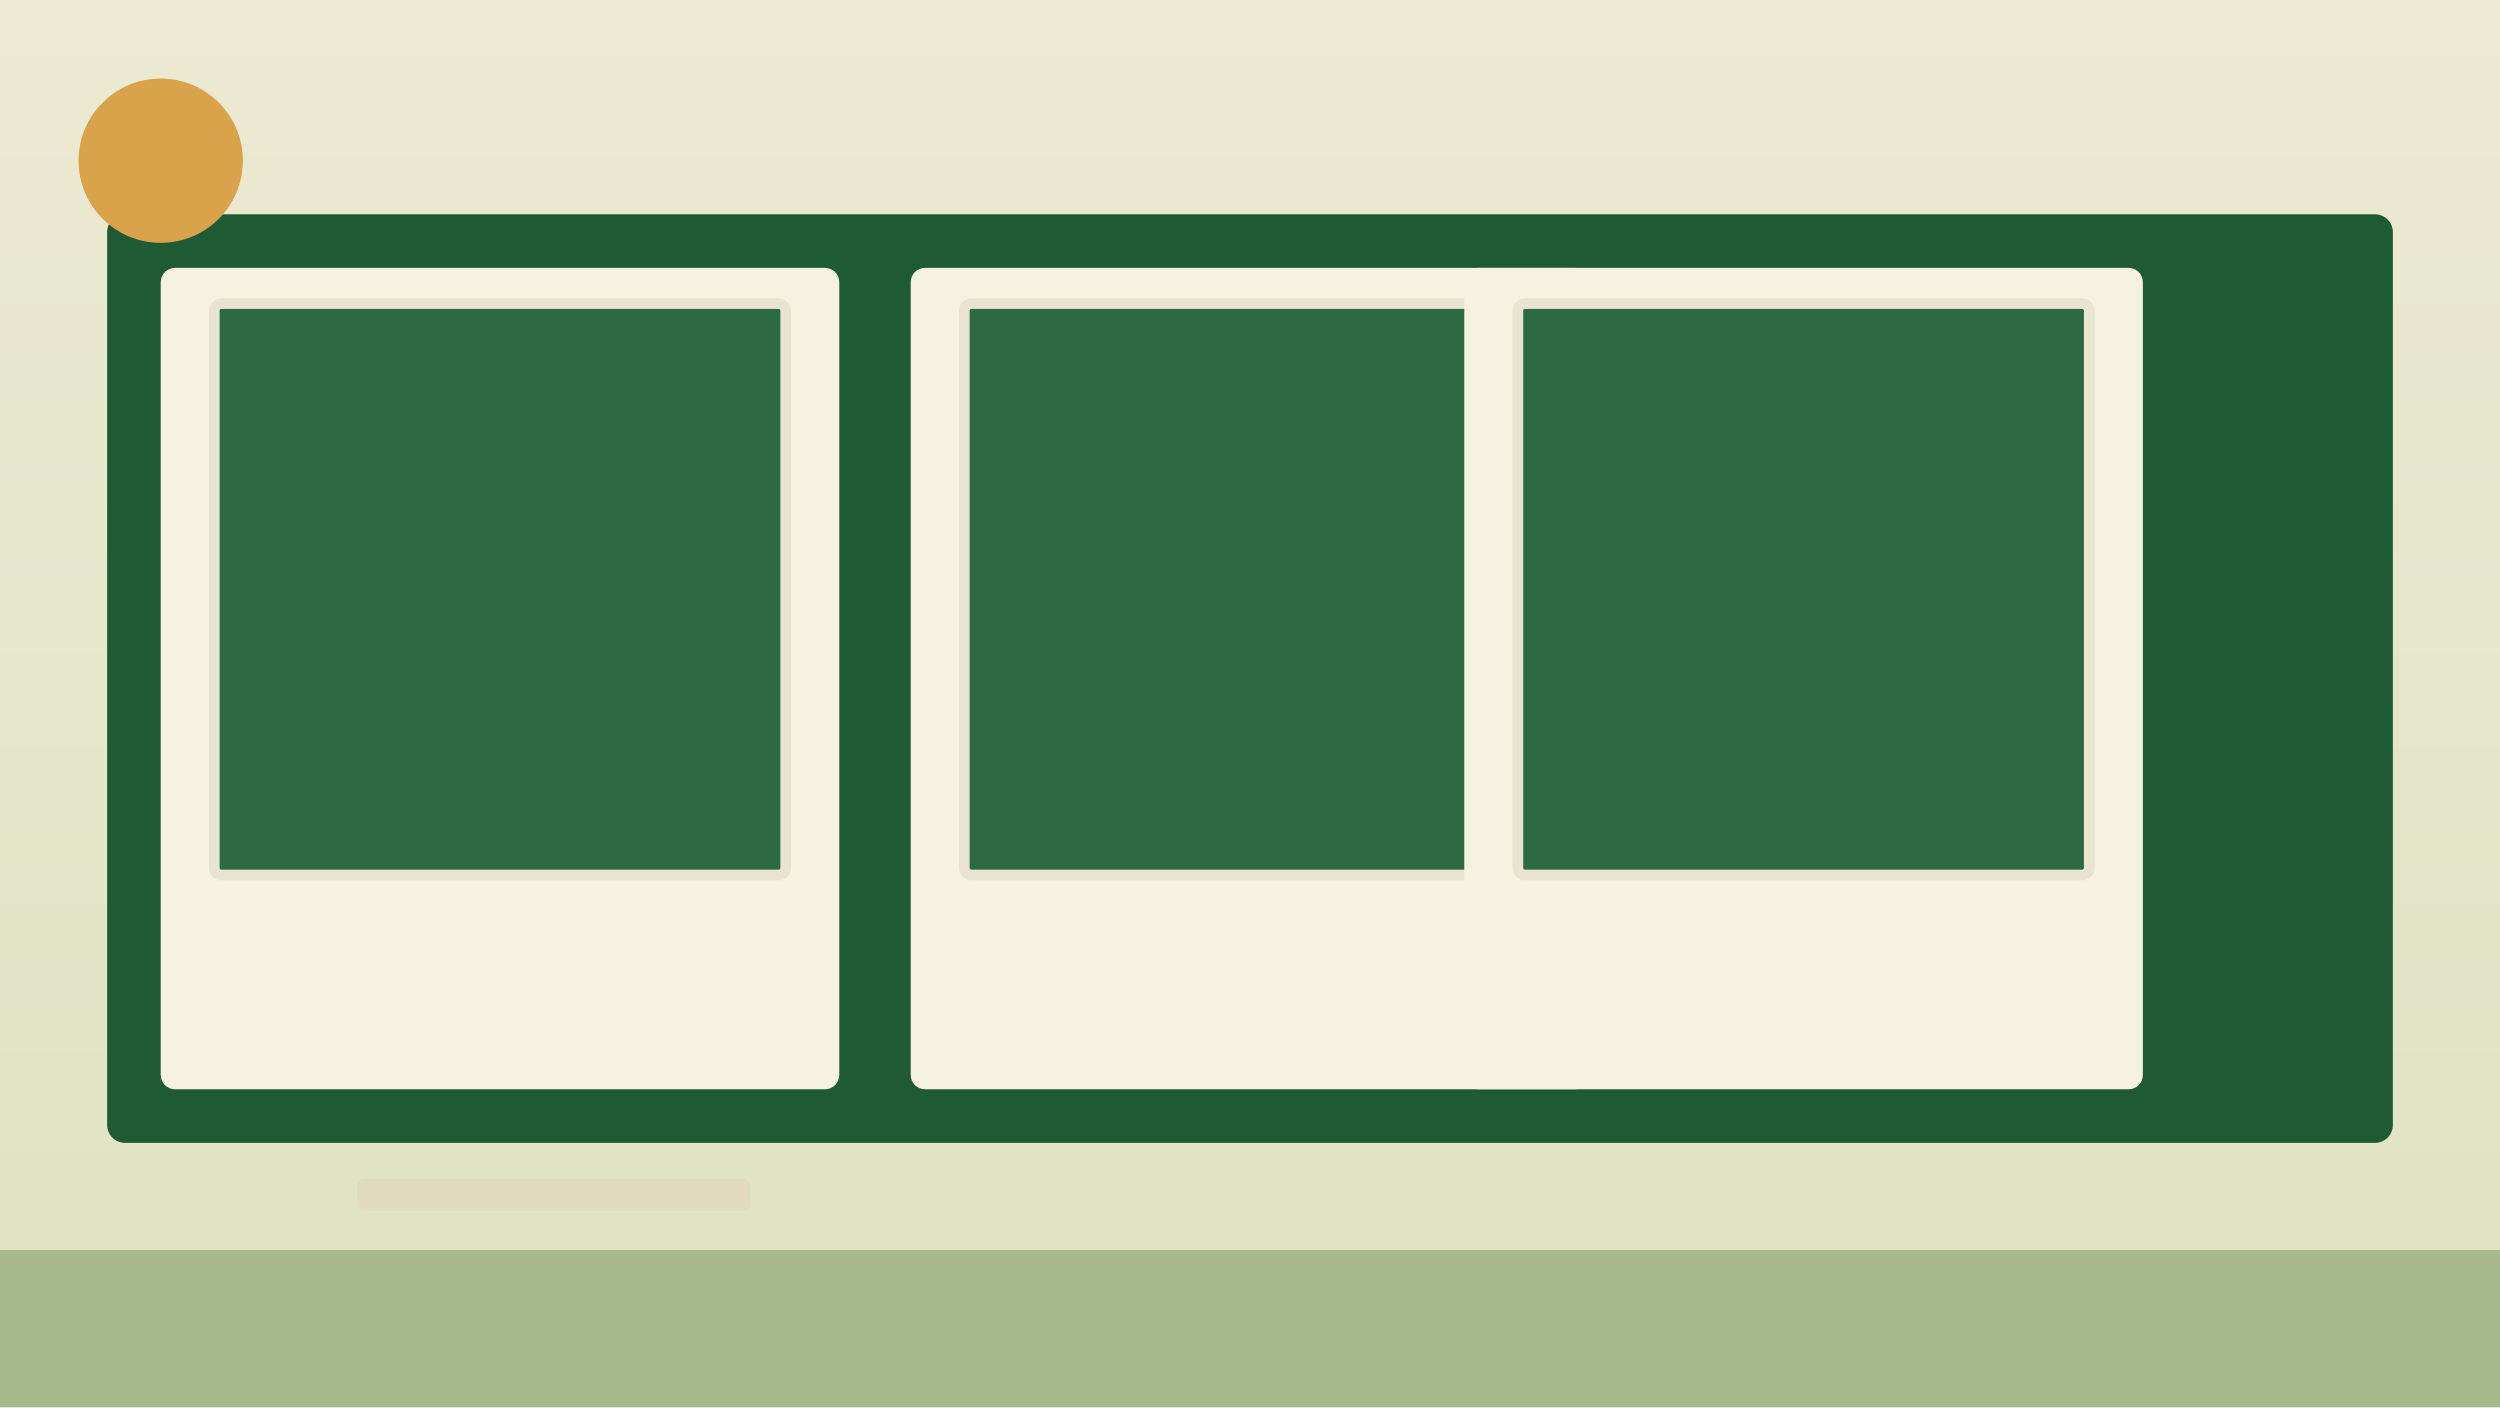
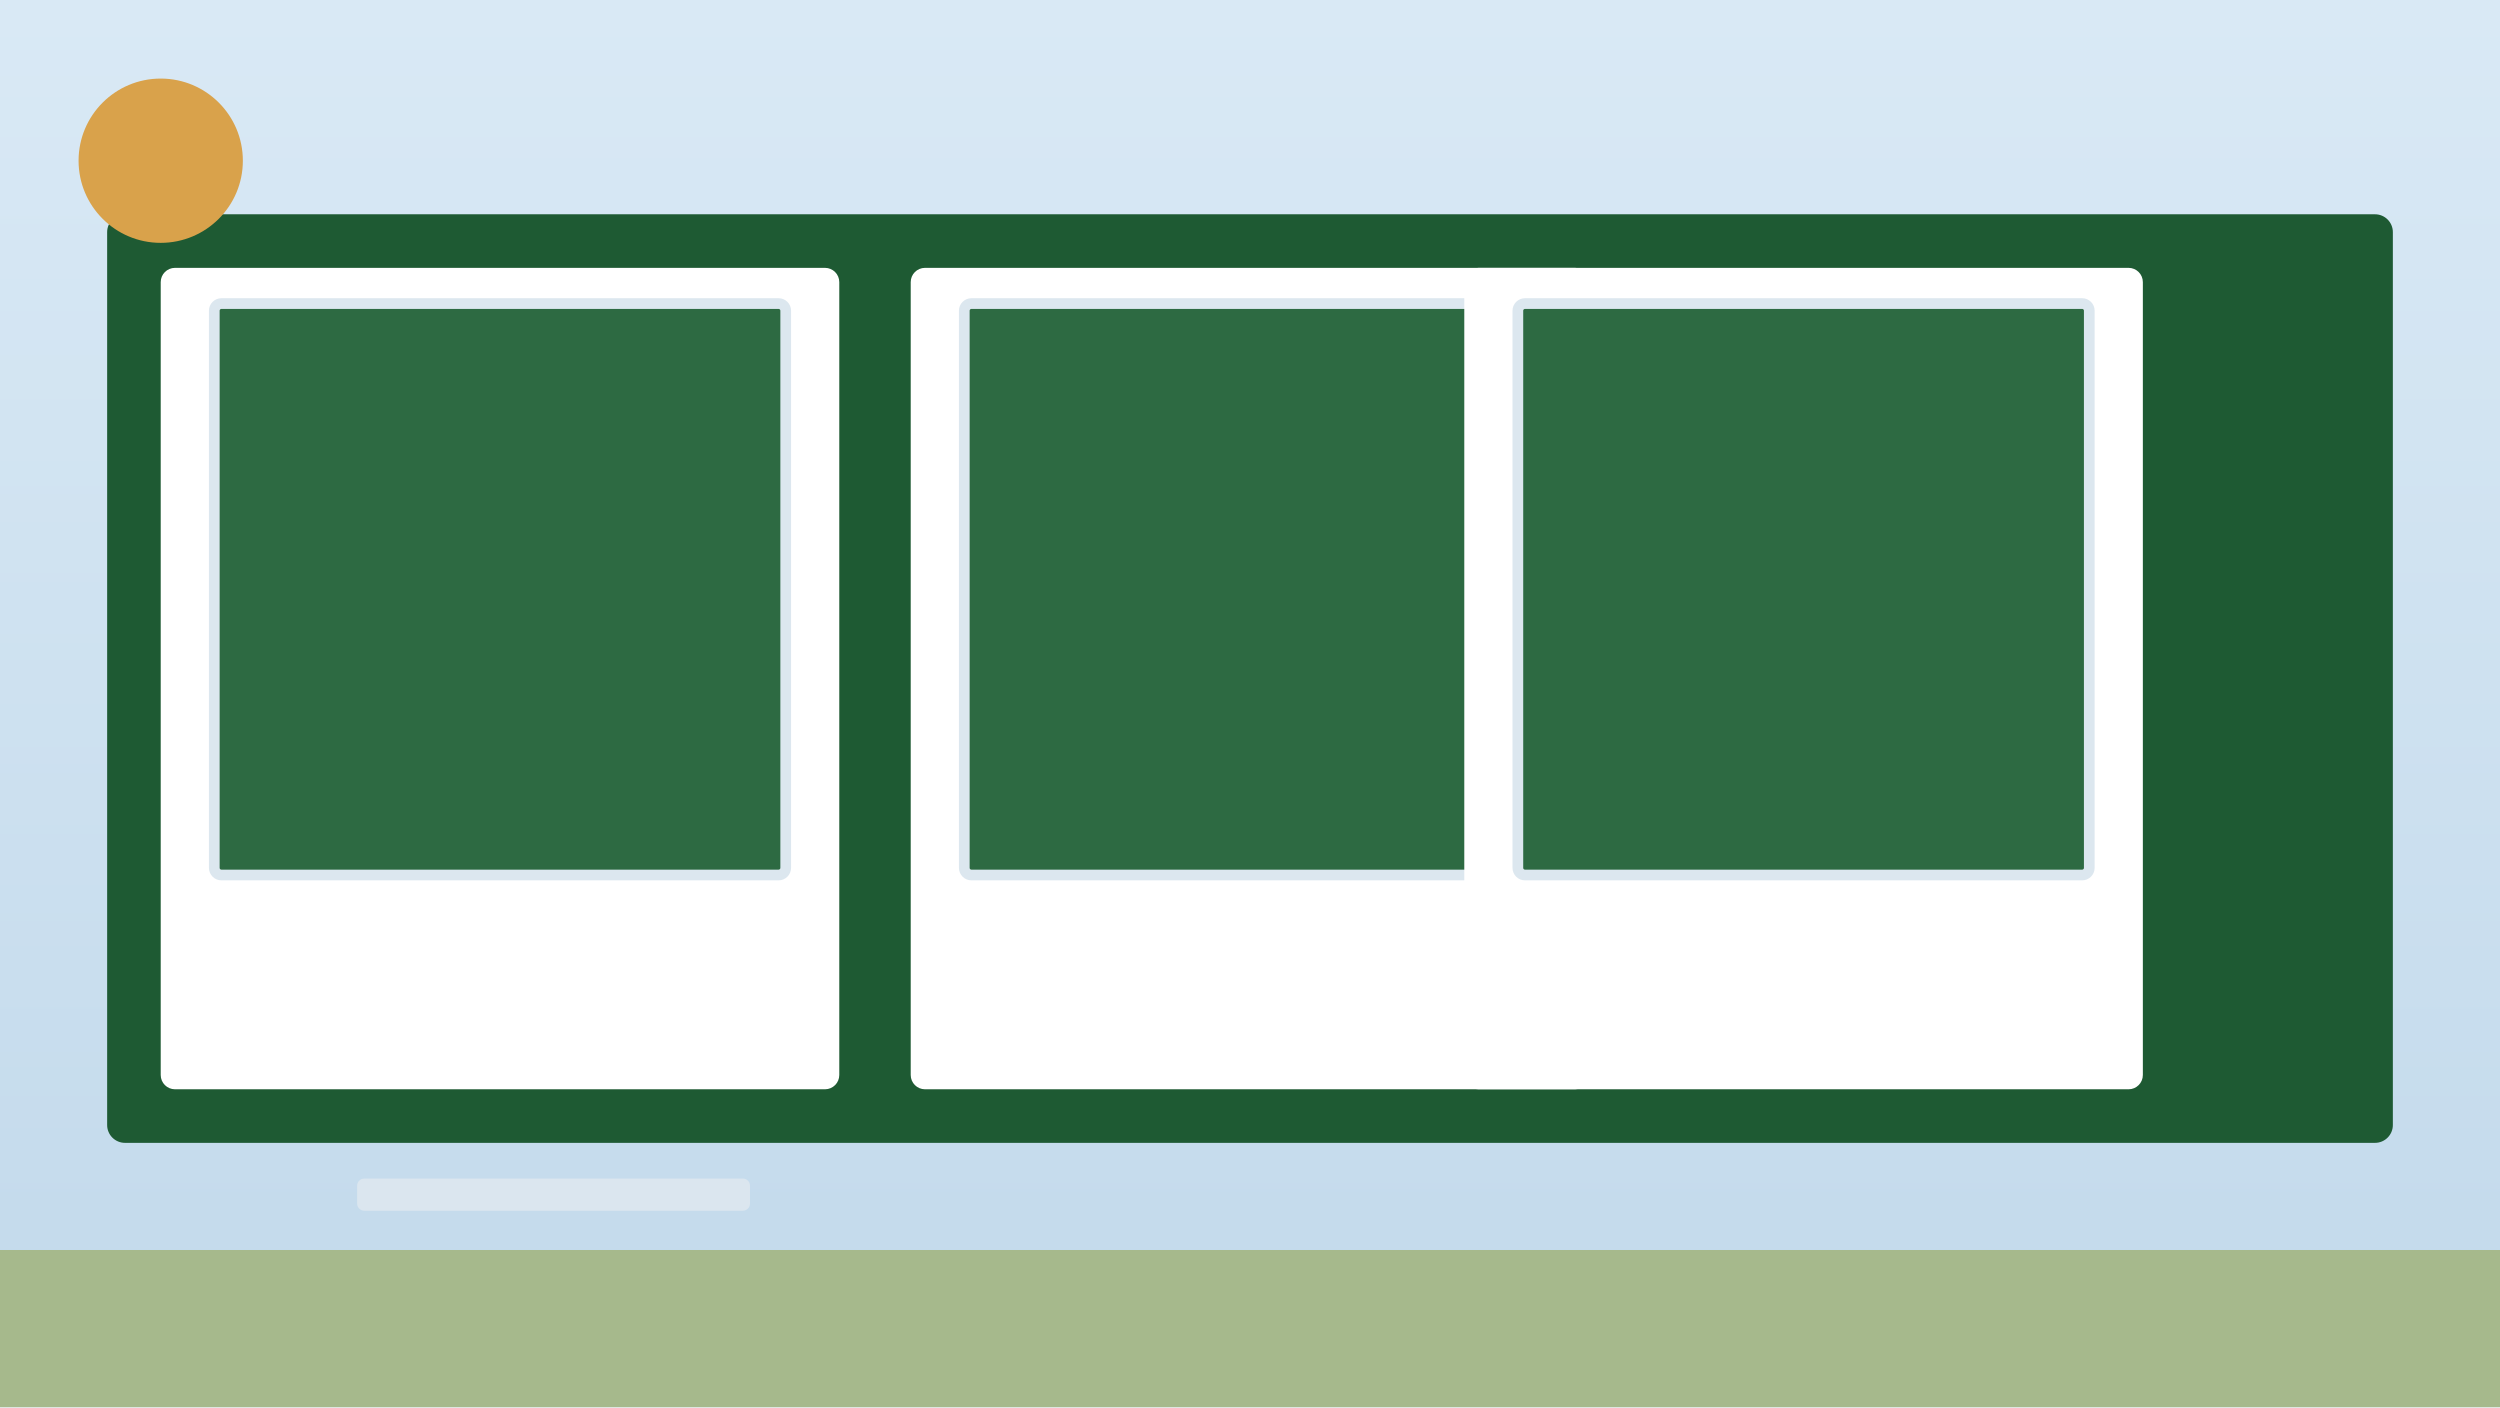
<svg xmlns="http://www.w3.org/2000/svg" viewBox="0 0 1400 788" role="img" aria-label="Illustrated classroom panorama, frame one">
  <defs>
    <linearGradient id="sky" x1="0" y1="0" x2="0" y2="1">
-       <stop offset="0" stop-color="#ecead2" />
-       <stop offset="1" stop-color="#dee3c2" />
+       <stop offset="0" stop-color="#d9e9f5" />
+       <stop offset="1" stop-color="#c2d9eb" />
    </linearGradient>
  </defs>
  <rect x="0" y="0" width="1400" height="788" rx="0" fill="url(#sky)" />
  <rect x="0" y="700" width="1400" height="88" rx="0" fill="#a6b98c" />
  <rect x="60" y="120" width="1280" height="520" rx="10" fill="#1e5a33" />
-   <rect x="90" y="150" width="380" height="460" rx="8" fill="#f6f2e2" />
-   <rect x="120" y="170" width="320" height="320" rx="4" fill="#2d6a42" stroke="#e9e4cf" stroke-width="6" />
-   <rect x="510" y="150" width="380" height="460" rx="8" fill="#f6f2e2" />
-   <rect x="540" y="170" width="320" height="320" rx="4" fill="#2d6a42" stroke="#e9e4cf" stroke-width="6" />
-   <rect x="820" y="150" width="380" height="460" rx="8" fill="#f6f2e2" />
-   <rect x="850" y="170" width="320" height="320" rx="4" fill="#2d6a42" stroke="#e9e4cf" stroke-width="6" />
-   <rect x="200" y="660" width="220" height="18" rx="4" fill="#e2dabf" />
+   <rect x="90" y="150" width="380" height="460" rx="8" fill="#ffffff" />
+   <rect x="120" y="170" width="320" height="320" rx="4" fill="#2d6a42" stroke="#dce7ef" stroke-width="6" />
+   <rect x="510" y="150" width="380" height="460" rx="8" fill="#ffffff" />
+   <rect x="540" y="170" width="320" height="320" rx="4" fill="#2d6a42" stroke="#dce7ef" stroke-width="6" />
+   <rect x="820" y="150" width="380" height="460" rx="8" fill="#ffffff" />
+   <rect x="850" y="170" width="320" height="320" rx="4" fill="#2d6a42" stroke="#dce7ef" stroke-width="6" />
+   <rect x="200" y="660" width="220" height="18" rx="4" fill="#dbe6ef" />
  <circle cx="90" cy="90" r="46" fill="#d9a24b" />
</svg>
